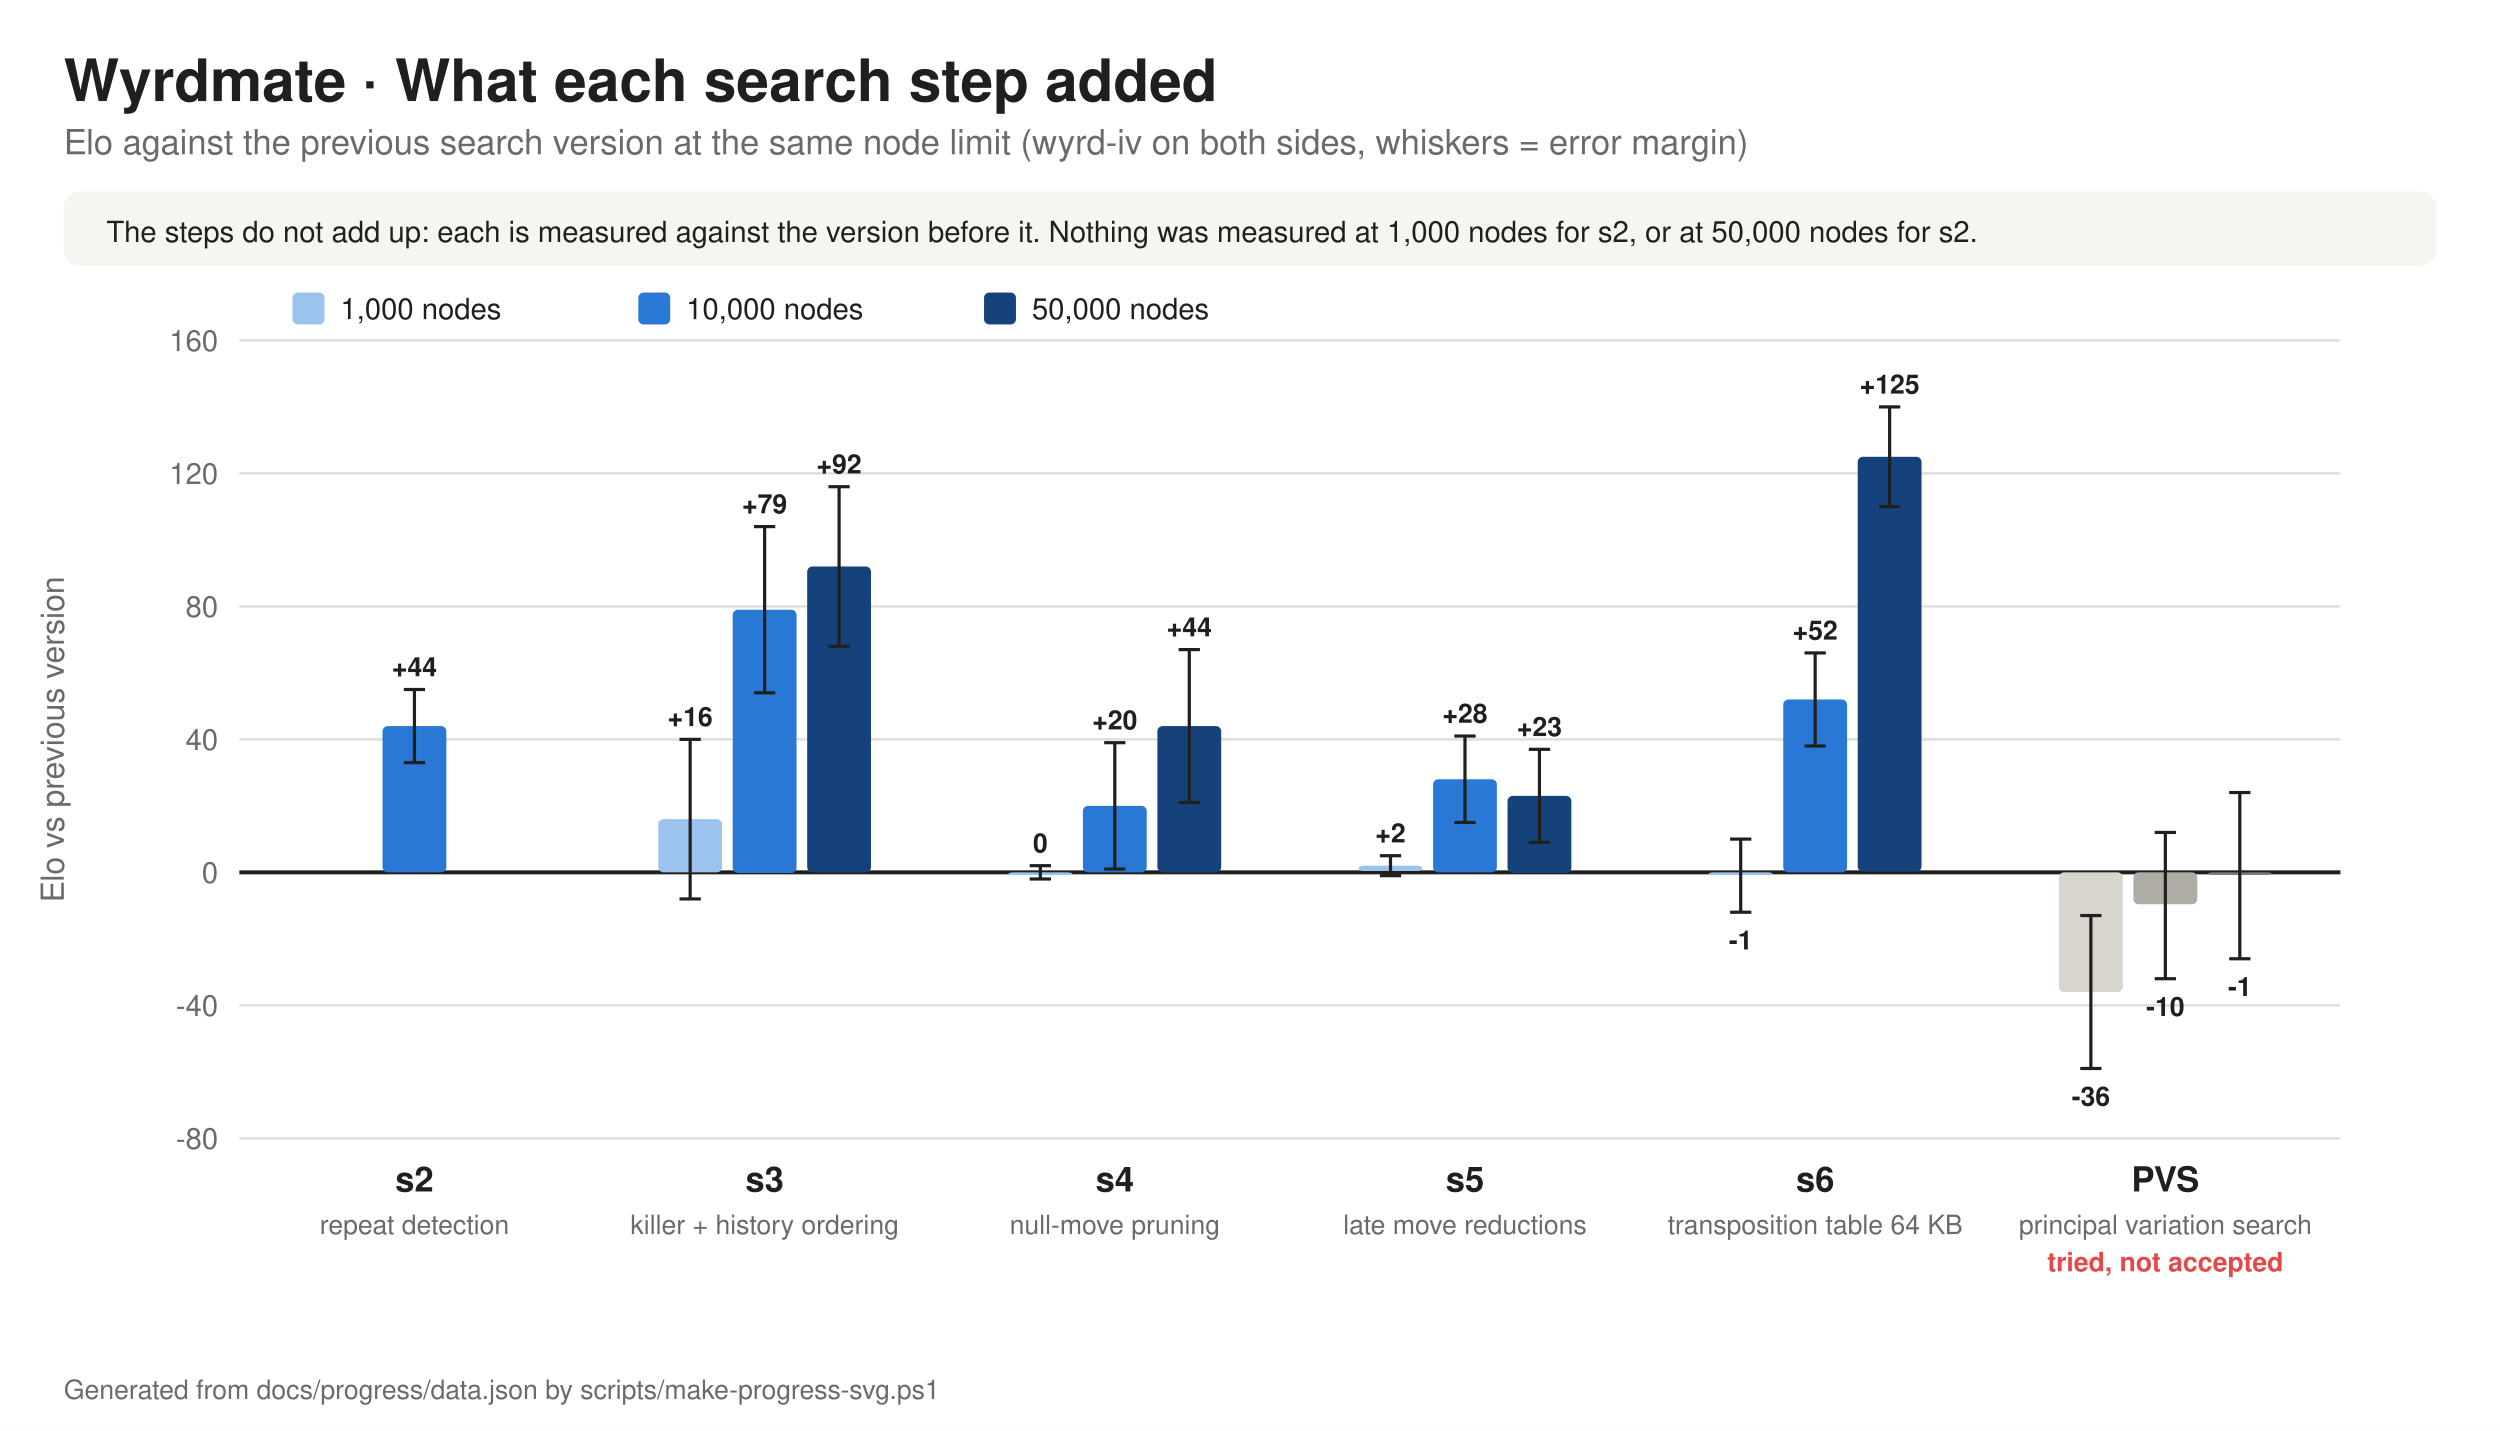
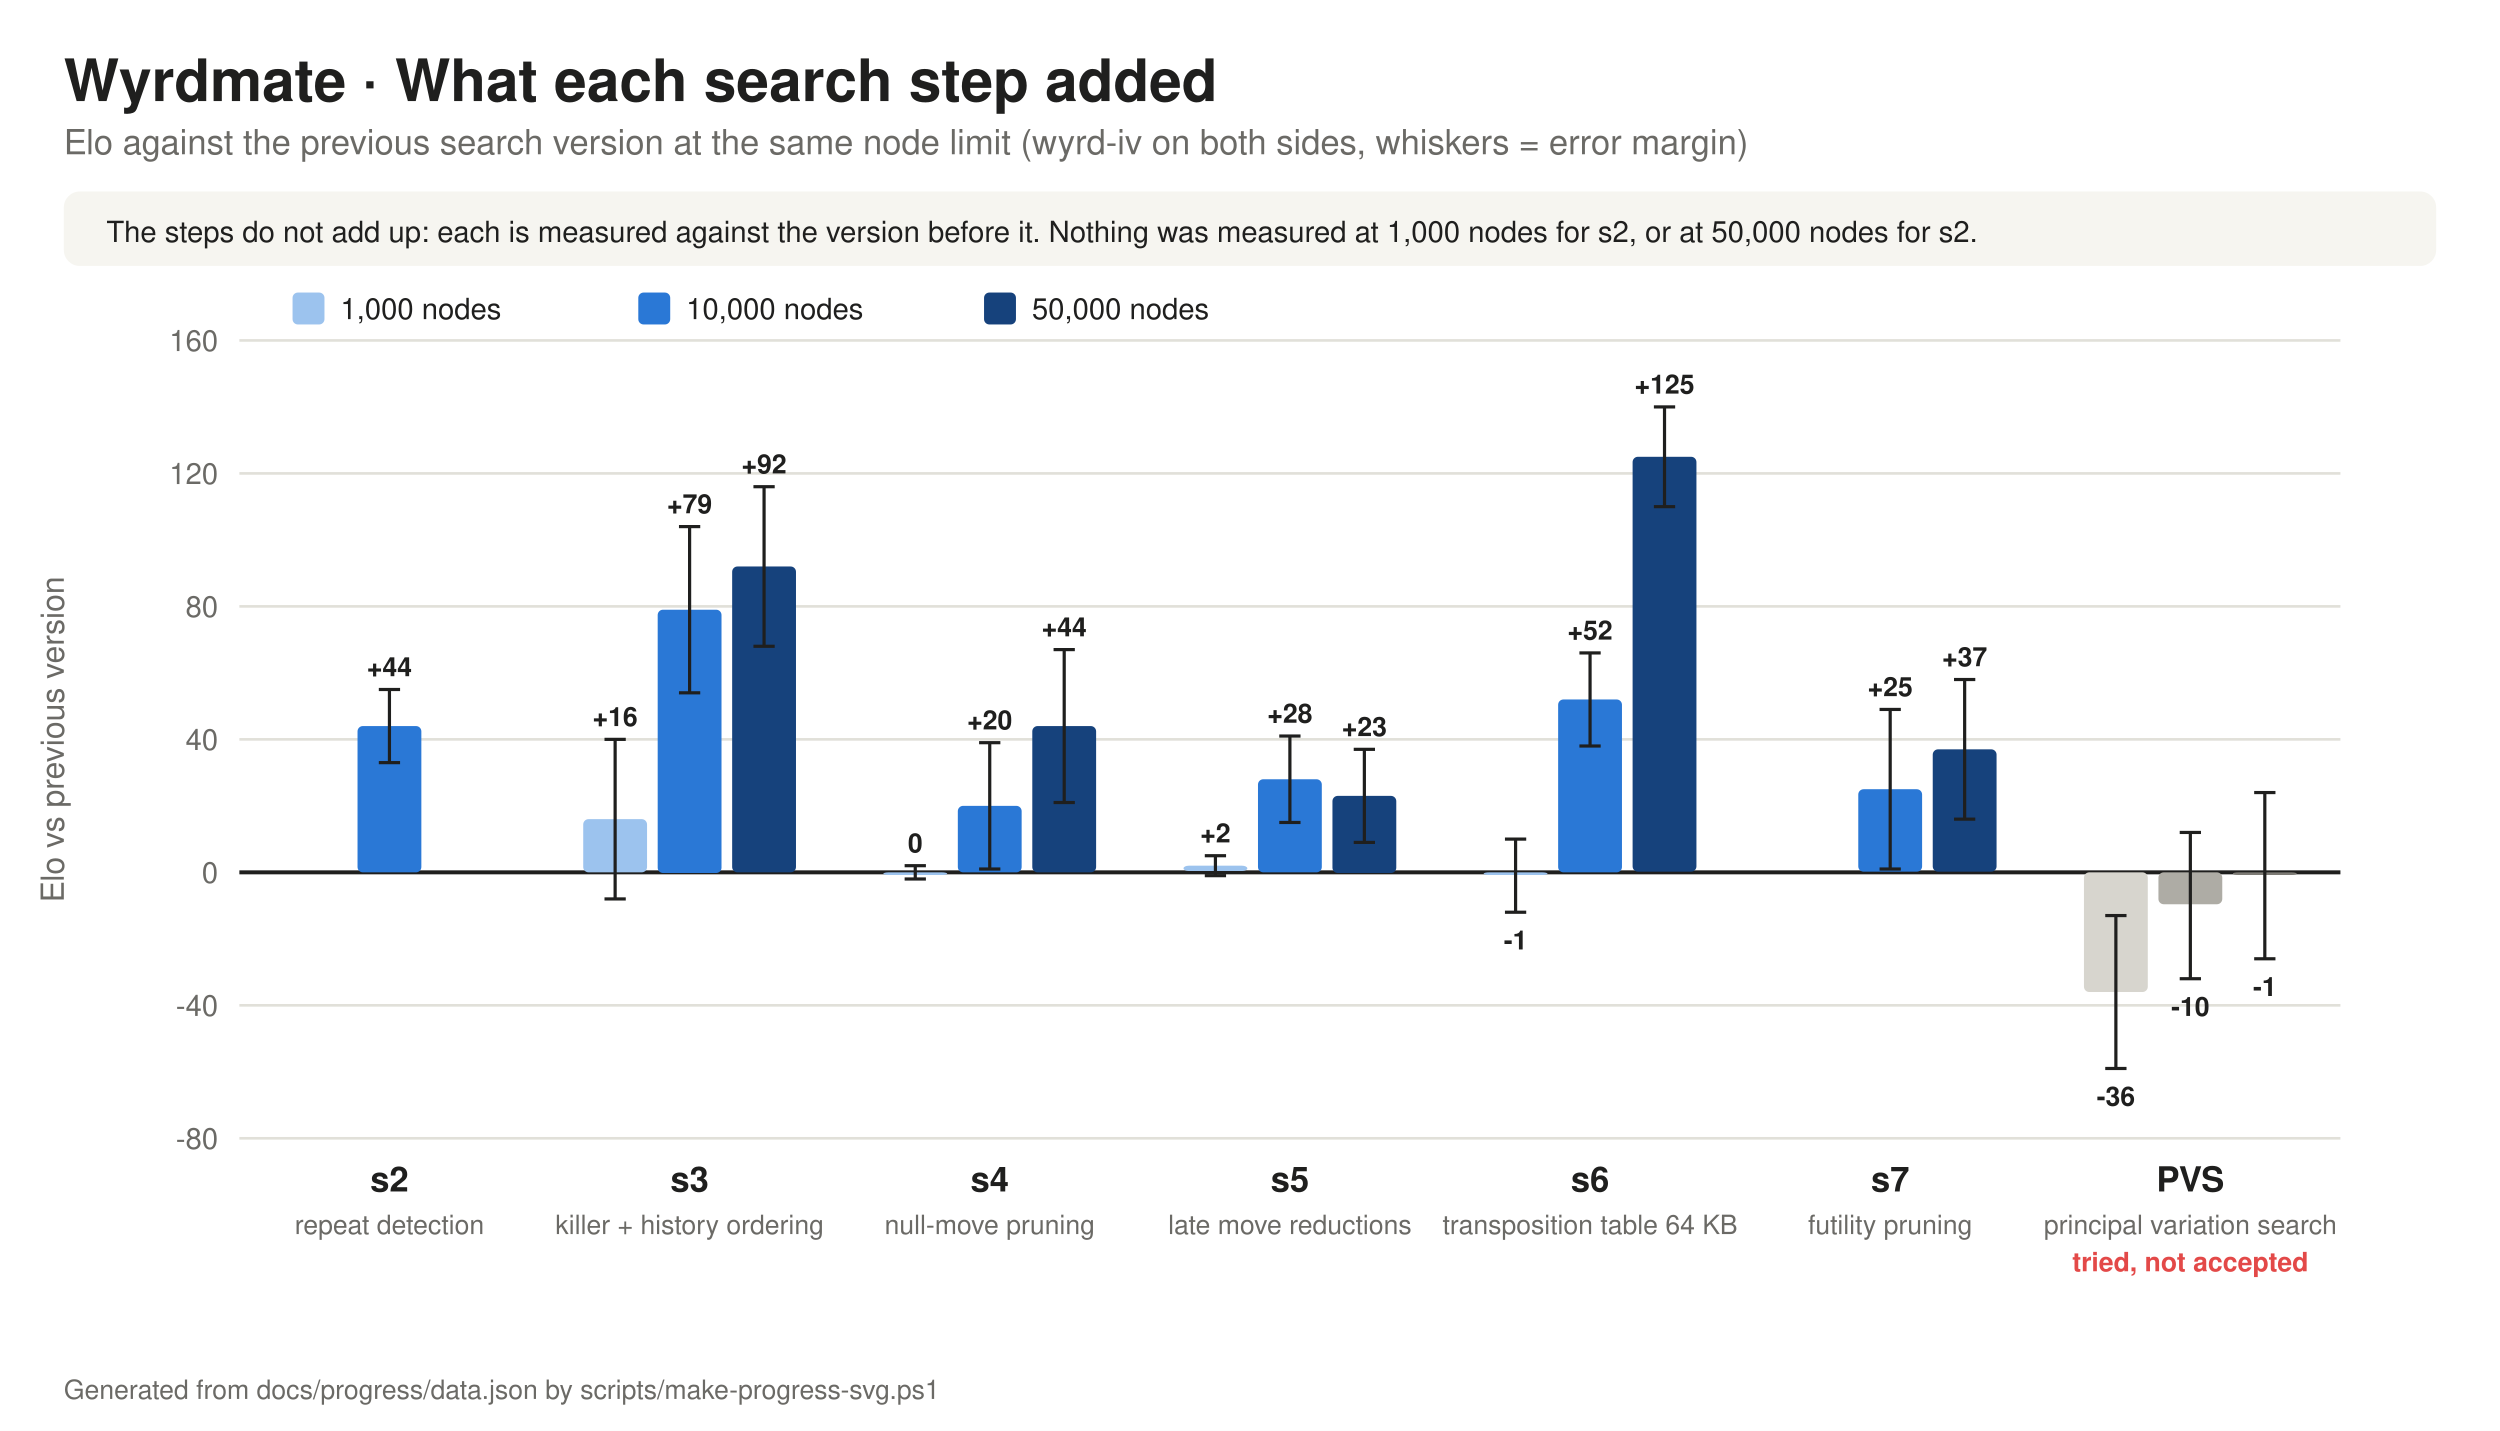
<svg xmlns="http://www.w3.org/2000/svg" width="940" height="538" viewBox="0 0 940 538" font-family="Segoe UI,Helvetica,Arial,sans-serif" role="img" aria-label="Wyrdmate · What each search step added">
  <rect width="940" height="538" fill="#ffffff" />
  <text x="24" y="38" font-size="22" font-weight="700" fill="#1f1f1e" text-anchor="start">Wyrdmate · What each search step added</text>
  <text x="24" y="58" font-size="13" font-weight="400" fill="#6b6a66" text-anchor="start">Elo against the previous search version at the same node limit (wyrd-iv on both sides, whiskers = error margin)</text>
  <rect x="24" y="72" width="892" height="28" rx="6" fill="#f6f5f0" />
  <text x="40" y="91" font-size="11" font-weight="400" fill="#1f1f1e" text-anchor="start">The steps do not add up: each is measured against the version before it. Nothing was measured at 1,000 nodes for s2, or at 50,000 nodes for s2.</text>
  <line x1="90" y1="428" x2="880" y2="428" stroke="#e1e0d9" stroke-width="1" />
  <text x="82" y="432" font-size="11" font-weight="400" fill="#6b6a66" text-anchor="end">-80</text>
  <line x1="90" y1="378" x2="880" y2="378" stroke="#e1e0d9" stroke-width="1" />
  <text x="82" y="382" font-size="11" font-weight="400" fill="#6b6a66" text-anchor="end">-40</text>
  <line x1="90" y1="328" x2="880" y2="328" stroke="#1f1f1e" stroke-width="1.5" />
  <text x="82" y="332" font-size="11" font-weight="400" fill="#6b6a66" text-anchor="end">0</text>
  <line x1="90" y1="278" x2="880" y2="278" stroke="#e1e0d9" stroke-width="1" />
  <text x="82" y="282" font-size="11" font-weight="400" fill="#6b6a66" text-anchor="end">40</text>
  <line x1="90" y1="228" x2="880" y2="228" stroke="#e1e0d9" stroke-width="1" />
  <text x="82" y="232" font-size="11" font-weight="400" fill="#6b6a66" text-anchor="end">80</text>
  <line x1="90" y1="178" x2="880" y2="178" stroke="#e1e0d9" stroke-width="1" />
  <text x="82" y="182" font-size="11" font-weight="400" fill="#6b6a66" text-anchor="end">120</text>
  <line x1="90" y1="128" x2="880" y2="128" stroke="#e1e0d9" stroke-width="1" />
  <text x="82" y="132" font-size="11" font-weight="400" fill="#6b6a66" text-anchor="end">160</text>
  <text transform="translate(24 278) rotate(-90)" font-size="12" fill="#6b6a66" text-anchor="middle">Elo vs previous version</text>
-   <rect x="143.83" y="273" width="24" height="55" rx="2" fill="#2a78d6" />
-   <path d="M155.83 286.75V259.25M151.83 286.75H159.83M151.83 259.25H159.83" stroke="#1f1f1e" stroke-width="1.2" fill="none" />
-   <text x="155.83" y="254.25" font-size="10" font-weight="700" fill="#1f1f1e" text-anchor="middle">+44</text>
-   <text x="155.83" y="448" font-size="13" font-weight="700" fill="#1f1f1e" text-anchor="middle">s2</text>
-   <text x="155.83" y="464" font-size="10" font-weight="400" fill="#6b6a66" text-anchor="middle">repeat detection</text>
-   <rect x="247.5" y="308" width="24" height="20" rx="2" fill="#9cc3ee" />
-   <path d="M259.5 338V278M255.5 338H263.5M255.5 278H263.5" stroke="#1f1f1e" stroke-width="1.2" fill="none" />
-   <text x="259.5" y="273" font-size="10" font-weight="700" fill="#1f1f1e" text-anchor="middle">+16</text>
-   <rect x="275.5" y="229.25" width="24" height="99" rx="2" fill="#2a78d6" />
-   <path d="M287.5 260.5V198M283.5 260.5H291.5M283.5 198H291.5" stroke="#1f1f1e" stroke-width="1.2" fill="none" />
-   <text x="287.5" y="193" font-size="10" font-weight="700" fill="#1f1f1e" text-anchor="middle">+79</text>
-   <rect x="303.5" y="213" width="24" height="115" rx="2" fill="#16427c" />
-   <path d="M315.5 243V183M311.5 243H319.5M311.5 183H319.5" stroke="#1f1f1e" stroke-width="1.2" fill="none" />
-   <text x="315.5" y="178" font-size="10" font-weight="700" fill="#1f1f1e" text-anchor="middle">+92</text>
-   <text x="287.5" y="448" font-size="13" font-weight="700" fill="#1f1f1e" text-anchor="middle">s3</text>
-   <text x="287.5" y="464" font-size="10" font-weight="400" fill="#6b6a66" text-anchor="middle">killer + history ordering</text>
-   <rect x="379.17" y="328" width="24" height="1" rx="2" fill="#9cc3ee" />
-   <path d="M391.17 330.5V325.5M387.17 330.5H395.17M387.17 325.5H395.17" stroke="#1f1f1e" stroke-width="1.2" fill="none" />
-   <text x="391.17" y="320.5" font-size="10" font-weight="700" fill="#1f1f1e" text-anchor="middle">0</text>
-   <rect x="407.17" y="303" width="24" height="25" rx="2" fill="#2a78d6" />
-   <path d="M419.17 326.75V279.25M415.17 326.75H423.17M415.17 279.25H423.17" stroke="#1f1f1e" stroke-width="1.2" fill="none" />
-   <text x="419.17" y="274.25" font-size="10" font-weight="700" fill="#1f1f1e" text-anchor="middle">+20</text>
-   <rect x="435.17" y="273" width="24" height="55" rx="2" fill="#16427c" />
-   <path d="M447.17 301.75V244.25M443.17 301.75H451.17M443.17 244.25H451.17" stroke="#1f1f1e" stroke-width="1.2" fill="none" />
-   <text x="447.17" y="239.25" font-size="10" font-weight="700" fill="#1f1f1e" text-anchor="middle">+44</text>
-   <text x="419.17" y="448" font-size="13" font-weight="700" fill="#1f1f1e" text-anchor="middle">s4</text>
-   <text x="419.17" y="464" font-size="10" font-weight="400" fill="#6b6a66" text-anchor="middle">null-move pruning</text>
-   <rect x="510.83" y="325.5" width="24" height="2" rx="2" fill="#9cc3ee" />
-   <path d="M522.83 329.25V321.75M518.83 329.25H526.83M518.83 321.75H526.83" stroke="#1f1f1e" stroke-width="1.2" fill="none" />
-   <text x="522.83" y="316.75" font-size="10" font-weight="700" fill="#1f1f1e" text-anchor="middle">+2</text>
-   <rect x="538.83" y="293" width="24" height="35" rx="2" fill="#2a78d6" />
-   <path d="M550.83 309.25V276.75M546.83 309.25H554.83M546.83 276.75H554.83" stroke="#1f1f1e" stroke-width="1.2" fill="none" />
-   <text x="550.83" y="271.75" font-size="10" font-weight="700" fill="#1f1f1e" text-anchor="middle">+28</text>
-   <rect x="566.83" y="299.25" width="24" height="29" rx="2" fill="#16427c" />
-   <path d="M578.83 316.75V281.75M574.83 316.75H582.83M574.83 281.75H582.83" stroke="#1f1f1e" stroke-width="1.2" fill="none" />
-   <text x="578.83" y="276.75" font-size="10" font-weight="700" fill="#1f1f1e" text-anchor="middle">+23</text>
-   <text x="550.83" y="448" font-size="13" font-weight="700" fill="#1f1f1e" text-anchor="middle">s5</text>
-   <text x="550.83" y="464" font-size="10" font-weight="400" fill="#6b6a66" text-anchor="middle">late move reductions</text>
-   <rect x="642.5" y="328" width="24" height="1" rx="2" fill="#9cc3ee" />
-   <path d="M654.5 343V315.5M650.5 343H658.5M650.5 315.5H658.5" stroke="#1f1f1e" stroke-width="1.2" fill="none" />
-   <text x="654.5" y="357" font-size="10" font-weight="700" fill="#1f1f1e" text-anchor="middle">-1</text>
-   <rect x="670.5" y="263" width="24" height="65" rx="2" fill="#2a78d6" />
-   <path d="M682.5 280.5V245.5M678.5 280.5H686.5M678.5 245.5H686.5" stroke="#1f1f1e" stroke-width="1.2" fill="none" />
-   <text x="682.5" y="240.5" font-size="10" font-weight="700" fill="#1f1f1e" text-anchor="middle">+52</text>
-   <rect x="698.5" y="171.75" width="24" height="156" rx="2" fill="#16427c" />
-   <path d="M710.5 190.5V153M706.5 190.5H714.5M706.5 153H714.5" stroke="#1f1f1e" stroke-width="1.2" fill="none" />
-   <text x="710.5" y="148" font-size="10" font-weight="700" fill="#1f1f1e" text-anchor="middle">+125</text>
-   <text x="682.5" y="448" font-size="13" font-weight="700" fill="#1f1f1e" text-anchor="middle">s6</text>
-   <text x="682.5" y="464" font-size="10" font-weight="400" fill="#6b6a66" text-anchor="middle">transposition table 64 KB</text>
-   <rect x="774.17" y="328" width="24" height="45" rx="2" fill="#d7d5ce" />
-   <path d="M786.17 401.75V344.25M782.17 401.75H790.17M782.17 344.25H790.17" stroke="#1f1f1e" stroke-width="1.2" fill="none" />
-   <text x="786.17" y="415.75" font-size="10" font-weight="700" fill="#1f1f1e" text-anchor="middle">-36</text>
-   <rect x="802.17" y="328" width="24" height="12" rx="2" fill="#aeaca5" />
-   <path d="M814.17 368V313M810.17 368H818.17M810.17 313H818.17" stroke="#1f1f1e" stroke-width="1.2" fill="none" />
-   <text x="814.17" y="382" font-size="10" font-weight="700" fill="#1f1f1e" text-anchor="middle">-10</text>
-   <rect x="830.17" y="328" width="24" height="1" rx="2" fill="#7d7b75" />
-   <path d="M842.17 360.5V298M838.17 360.5H846.17M838.17 298H846.17" stroke="#1f1f1e" stroke-width="1.2" fill="none" />
-   <text x="842.17" y="374.5" font-size="10" font-weight="700" fill="#1f1f1e" text-anchor="middle">-1</text>
-   <text x="814.17" y="448" font-size="13" font-weight="700" fill="#1f1f1e" text-anchor="middle">PVS</text>
-   <text x="814.17" y="464" font-size="10" font-weight="400" fill="#6b6a66" text-anchor="middle">principal variation search</text>
-   <text x="814.17" y="478" font-size="10" font-weight="700" fill="#e34948" text-anchor="middle">tried, not accepted</text>
+   <rect x="134.43" y="273" width="24" height="55" rx="2" fill="#2a78d6" />
+   <path d="M146.43 286.75V259.25M142.43 286.75H150.43M142.43 259.25H150.43" stroke="#1f1f1e" stroke-width="1.2" fill="none" />
+   <text x="146.43" y="254.25" font-size="10" font-weight="700" fill="#1f1f1e" text-anchor="middle">+44</text>
+   <text x="146.43" y="448" font-size="13" font-weight="700" fill="#1f1f1e" text-anchor="middle">s2</text>
+   <text x="146.43" y="464" font-size="10" font-weight="400" fill="#6b6a66" text-anchor="middle">repeat detection</text>
+   <rect x="219.29" y="308" width="24" height="20" rx="2" fill="#9cc3ee" />
+   <path d="M231.29 338V278M227.29 338H235.29M227.29 278H235.29" stroke="#1f1f1e" stroke-width="1.2" fill="none" />
+   <text x="231.29" y="273" font-size="10" font-weight="700" fill="#1f1f1e" text-anchor="middle">+16</text>
+   <rect x="247.29" y="229.25" width="24" height="99" rx="2" fill="#2a78d6" />
+   <path d="M259.29 260.5V198M255.29 260.5H263.29M255.29 198H263.29" stroke="#1f1f1e" stroke-width="1.2" fill="none" />
+   <text x="259.29" y="193" font-size="10" font-weight="700" fill="#1f1f1e" text-anchor="middle">+79</text>
+   <rect x="275.29" y="213" width="24" height="115" rx="2" fill="#16427c" />
+   <path d="M287.29 243V183M283.29 243H291.29M283.29 183H291.29" stroke="#1f1f1e" stroke-width="1.2" fill="none" />
+   <text x="287.29" y="178" font-size="10" font-weight="700" fill="#1f1f1e" text-anchor="middle">+92</text>
+   <text x="259.29" y="448" font-size="13" font-weight="700" fill="#1f1f1e" text-anchor="middle">s3</text>
+   <text x="259.29" y="464" font-size="10" font-weight="400" fill="#6b6a66" text-anchor="middle">killer + history ordering</text>
+   <rect x="332.14" y="328" width="24" height="1" rx="2" fill="#9cc3ee" />
+   <path d="M344.14 330.5V325.5M340.14 330.5H348.14M340.14 325.5H348.14" stroke="#1f1f1e" stroke-width="1.2" fill="none" />
+   <text x="344.14" y="320.5" font-size="10" font-weight="700" fill="#1f1f1e" text-anchor="middle">0</text>
+   <rect x="360.14" y="303" width="24" height="25" rx="2" fill="#2a78d6" />
+   <path d="M372.14 326.75V279.25M368.14 326.75H376.14M368.14 279.25H376.14" stroke="#1f1f1e" stroke-width="1.2" fill="none" />
+   <text x="372.14" y="274.25" font-size="10" font-weight="700" fill="#1f1f1e" text-anchor="middle">+20</text>
+   <rect x="388.14" y="273" width="24" height="55" rx="2" fill="#16427c" />
+   <path d="M400.14 301.75V244.25M396.14 301.75H404.14M396.14 244.25H404.14" stroke="#1f1f1e" stroke-width="1.2" fill="none" />
+   <text x="400.14" y="239.25" font-size="10" font-weight="700" fill="#1f1f1e" text-anchor="middle">+44</text>
+   <text x="372.14" y="448" font-size="13" font-weight="700" fill="#1f1f1e" text-anchor="middle">s4</text>
+   <text x="372.14" y="464" font-size="10" font-weight="400" fill="#6b6a66" text-anchor="middle">null-move pruning</text>
+   <rect x="445" y="325.5" width="24" height="2" rx="2" fill="#9cc3ee" />
+   <path d="M457 329.25V321.75M453 329.25H461M453 321.75H461" stroke="#1f1f1e" stroke-width="1.2" fill="none" />
+   <text x="457" y="316.75" font-size="10" font-weight="700" fill="#1f1f1e" text-anchor="middle">+2</text>
+   <rect x="473" y="293" width="24" height="35" rx="2" fill="#2a78d6" />
+   <path d="M485 309.25V276.75M481 309.25H489M481 276.75H489" stroke="#1f1f1e" stroke-width="1.2" fill="none" />
+   <text x="485" y="271.75" font-size="10" font-weight="700" fill="#1f1f1e" text-anchor="middle">+28</text>
+   <rect x="501" y="299.25" width="24" height="29" rx="2" fill="#16427c" />
+   <path d="M513 316.75V281.75M509 316.75H517M509 281.75H517" stroke="#1f1f1e" stroke-width="1.2" fill="none" />
+   <text x="513" y="276.75" font-size="10" font-weight="700" fill="#1f1f1e" text-anchor="middle">+23</text>
+   <text x="485" y="448" font-size="13" font-weight="700" fill="#1f1f1e" text-anchor="middle">s5</text>
+   <text x="485" y="464" font-size="10" font-weight="400" fill="#6b6a66" text-anchor="middle">late move reductions</text>
+   <rect x="557.86" y="328" width="24" height="1" rx="2" fill="#9cc3ee" />
+   <path d="M569.86 343V315.5M565.86 343H573.86M565.86 315.5H573.86" stroke="#1f1f1e" stroke-width="1.2" fill="none" />
+   <text x="569.86" y="357" font-size="10" font-weight="700" fill="#1f1f1e" text-anchor="middle">-1</text>
+   <rect x="585.86" y="263" width="24" height="65" rx="2" fill="#2a78d6" />
+   <path d="M597.86 280.5V245.5M593.86 280.5H601.86M593.86 245.5H601.86" stroke="#1f1f1e" stroke-width="1.2" fill="none" />
+   <text x="597.86" y="240.5" font-size="10" font-weight="700" fill="#1f1f1e" text-anchor="middle">+52</text>
+   <rect x="613.86" y="171.75" width="24" height="156" rx="2" fill="#16427c" />
+   <path d="M625.86 190.5V153M621.86 190.5H629.86M621.86 153H629.86" stroke="#1f1f1e" stroke-width="1.2" fill="none" />
+   <text x="625.86" y="148" font-size="10" font-weight="700" fill="#1f1f1e" text-anchor="middle">+125</text>
+   <text x="597.86" y="448" font-size="13" font-weight="700" fill="#1f1f1e" text-anchor="middle">s6</text>
+   <text x="597.86" y="464" font-size="10" font-weight="400" fill="#6b6a66" text-anchor="middle">transposition table 64 KB</text>
+   <rect x="698.71" y="296.75" width="24" height="31" rx="2" fill="#2a78d6" />
+   <path d="M710.71 326.75V266.75M706.71 326.75H714.71M706.71 266.75H714.71" stroke="#1f1f1e" stroke-width="1.2" fill="none" />
+   <text x="710.71" y="261.75" font-size="10" font-weight="700" fill="#1f1f1e" text-anchor="middle">+25</text>
+   <rect x="726.71" y="281.75" width="24" height="46" rx="2" fill="#16427c" />
+   <path d="M738.71 308V255.5M734.71 308H742.71M734.71 255.5H742.71" stroke="#1f1f1e" stroke-width="1.2" fill="none" />
+   <text x="738.71" y="250.5" font-size="10" font-weight="700" fill="#1f1f1e" text-anchor="middle">+37</text>
+   <text x="710.71" y="448" font-size="13" font-weight="700" fill="#1f1f1e" text-anchor="middle">s7</text>
+   <text x="710.71" y="464" font-size="10" font-weight="400" fill="#6b6a66" text-anchor="middle">futility pruning</text>
+   <rect x="783.57" y="328" width="24" height="45" rx="2" fill="#d7d5ce" />
+   <path d="M795.57 401.75V344.25M791.57 401.75H799.57M791.57 344.25H799.57" stroke="#1f1f1e" stroke-width="1.2" fill="none" />
+   <text x="795.57" y="415.75" font-size="10" font-weight="700" fill="#1f1f1e" text-anchor="middle">-36</text>
+   <rect x="811.57" y="328" width="24" height="12" rx="2" fill="#aeaca5" />
+   <path d="M823.57 368V313M819.57 368H827.57M819.57 313H827.57" stroke="#1f1f1e" stroke-width="1.2" fill="none" />
+   <text x="823.57" y="382" font-size="10" font-weight="700" fill="#1f1f1e" text-anchor="middle">-10</text>
+   <rect x="839.57" y="328" width="24" height="1" rx="2" fill="#7d7b75" />
+   <path d="M851.57 360.5V298M847.57 360.5H855.57M847.57 298H855.57" stroke="#1f1f1e" stroke-width="1.2" fill="none" />
+   <text x="851.57" y="374.5" font-size="10" font-weight="700" fill="#1f1f1e" text-anchor="middle">-1</text>
+   <text x="823.57" y="448" font-size="13" font-weight="700" fill="#1f1f1e" text-anchor="middle">PVS</text>
+   <text x="823.57" y="464" font-size="10" font-weight="400" fill="#6b6a66" text-anchor="middle">principal variation search</text>
+   <text x="823.57" y="478" font-size="10" font-weight="700" fill="#e34948" text-anchor="middle">tried, not accepted</text>
  <rect x="110" y="110" width="12" height="12" rx="2" fill="#9cc3ee" />
  <text x="128" y="120" font-size="11" font-weight="400" fill="#1f1f1e" text-anchor="start">1,000 nodes</text>
  <rect x="240" y="110" width="12" height="12" rx="2" fill="#2a78d6" />
  <text x="258" y="120" font-size="11" font-weight="400" fill="#1f1f1e" text-anchor="start">10,000 nodes</text>
  <rect x="370" y="110" width="12" height="12" rx="2" fill="#16427c" />
  <text x="388" y="120" font-size="11" font-weight="400" fill="#1f1f1e" text-anchor="start">50,000 nodes</text>
  <text x="24" y="526" font-size="10" font-weight="400" fill="#6b6a66" text-anchor="start">Generated from docs/progress/data.json by scripts/make-progress-svg.ps1</text>
</svg>
